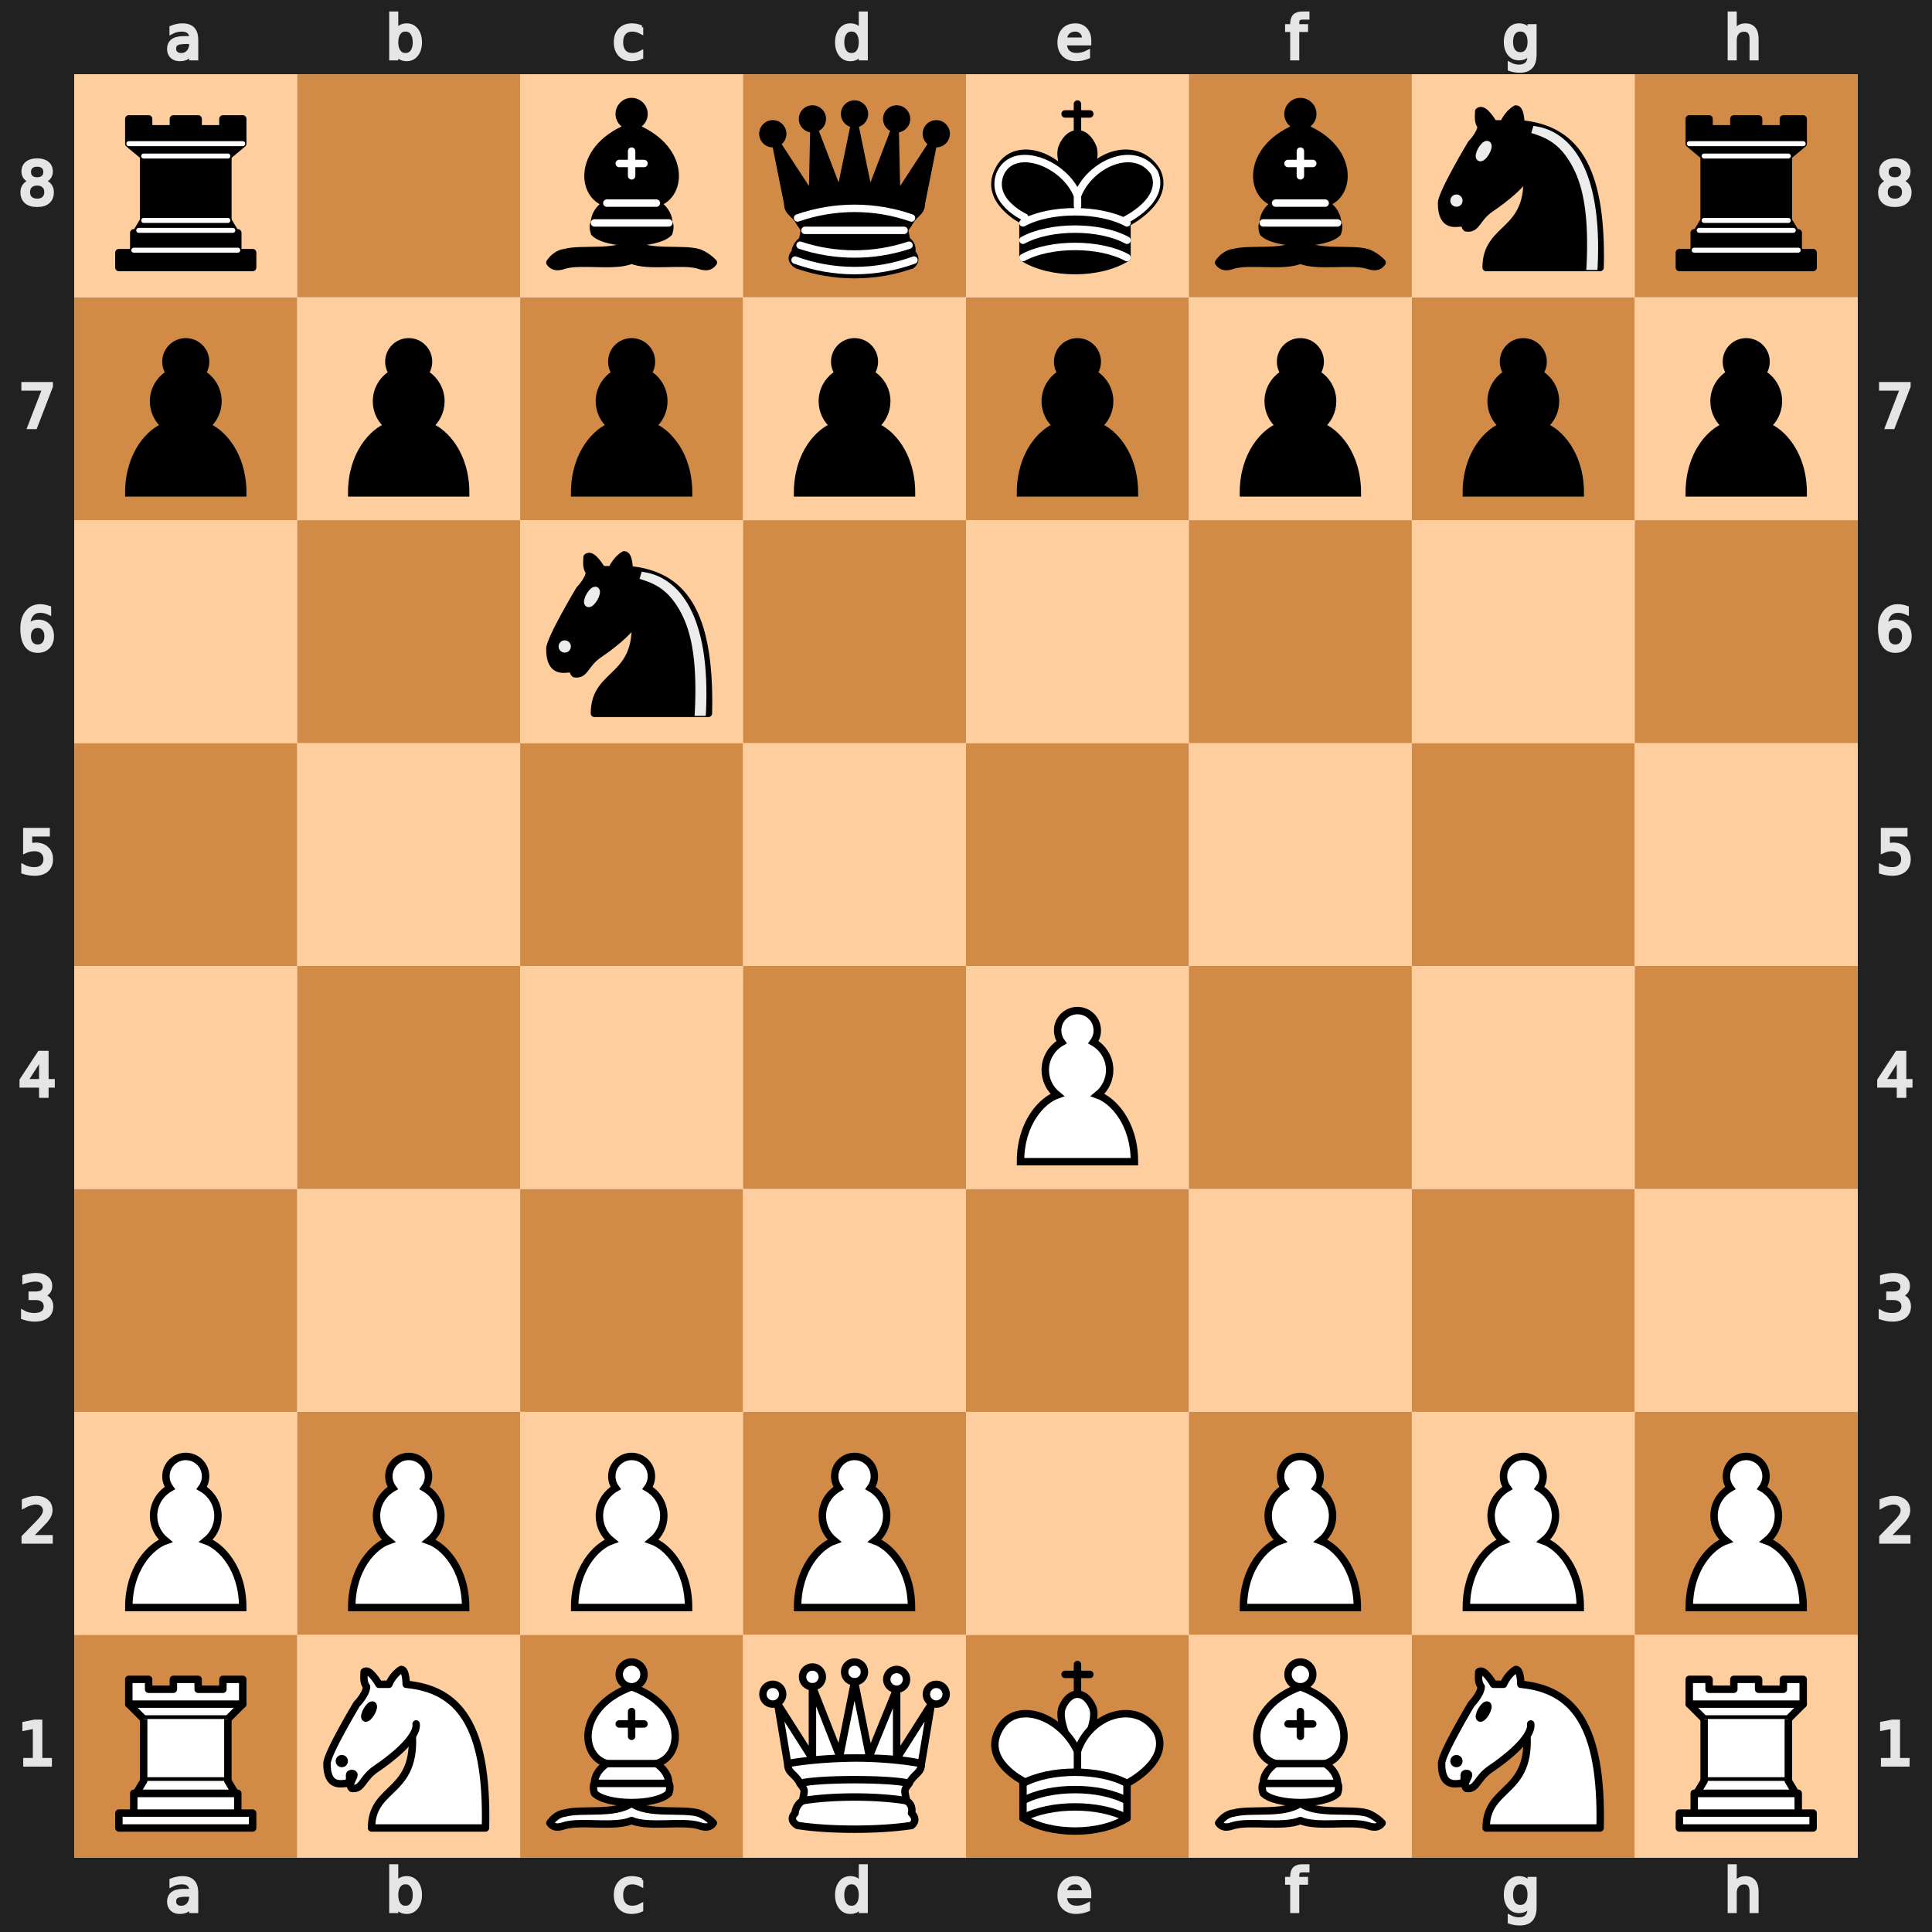
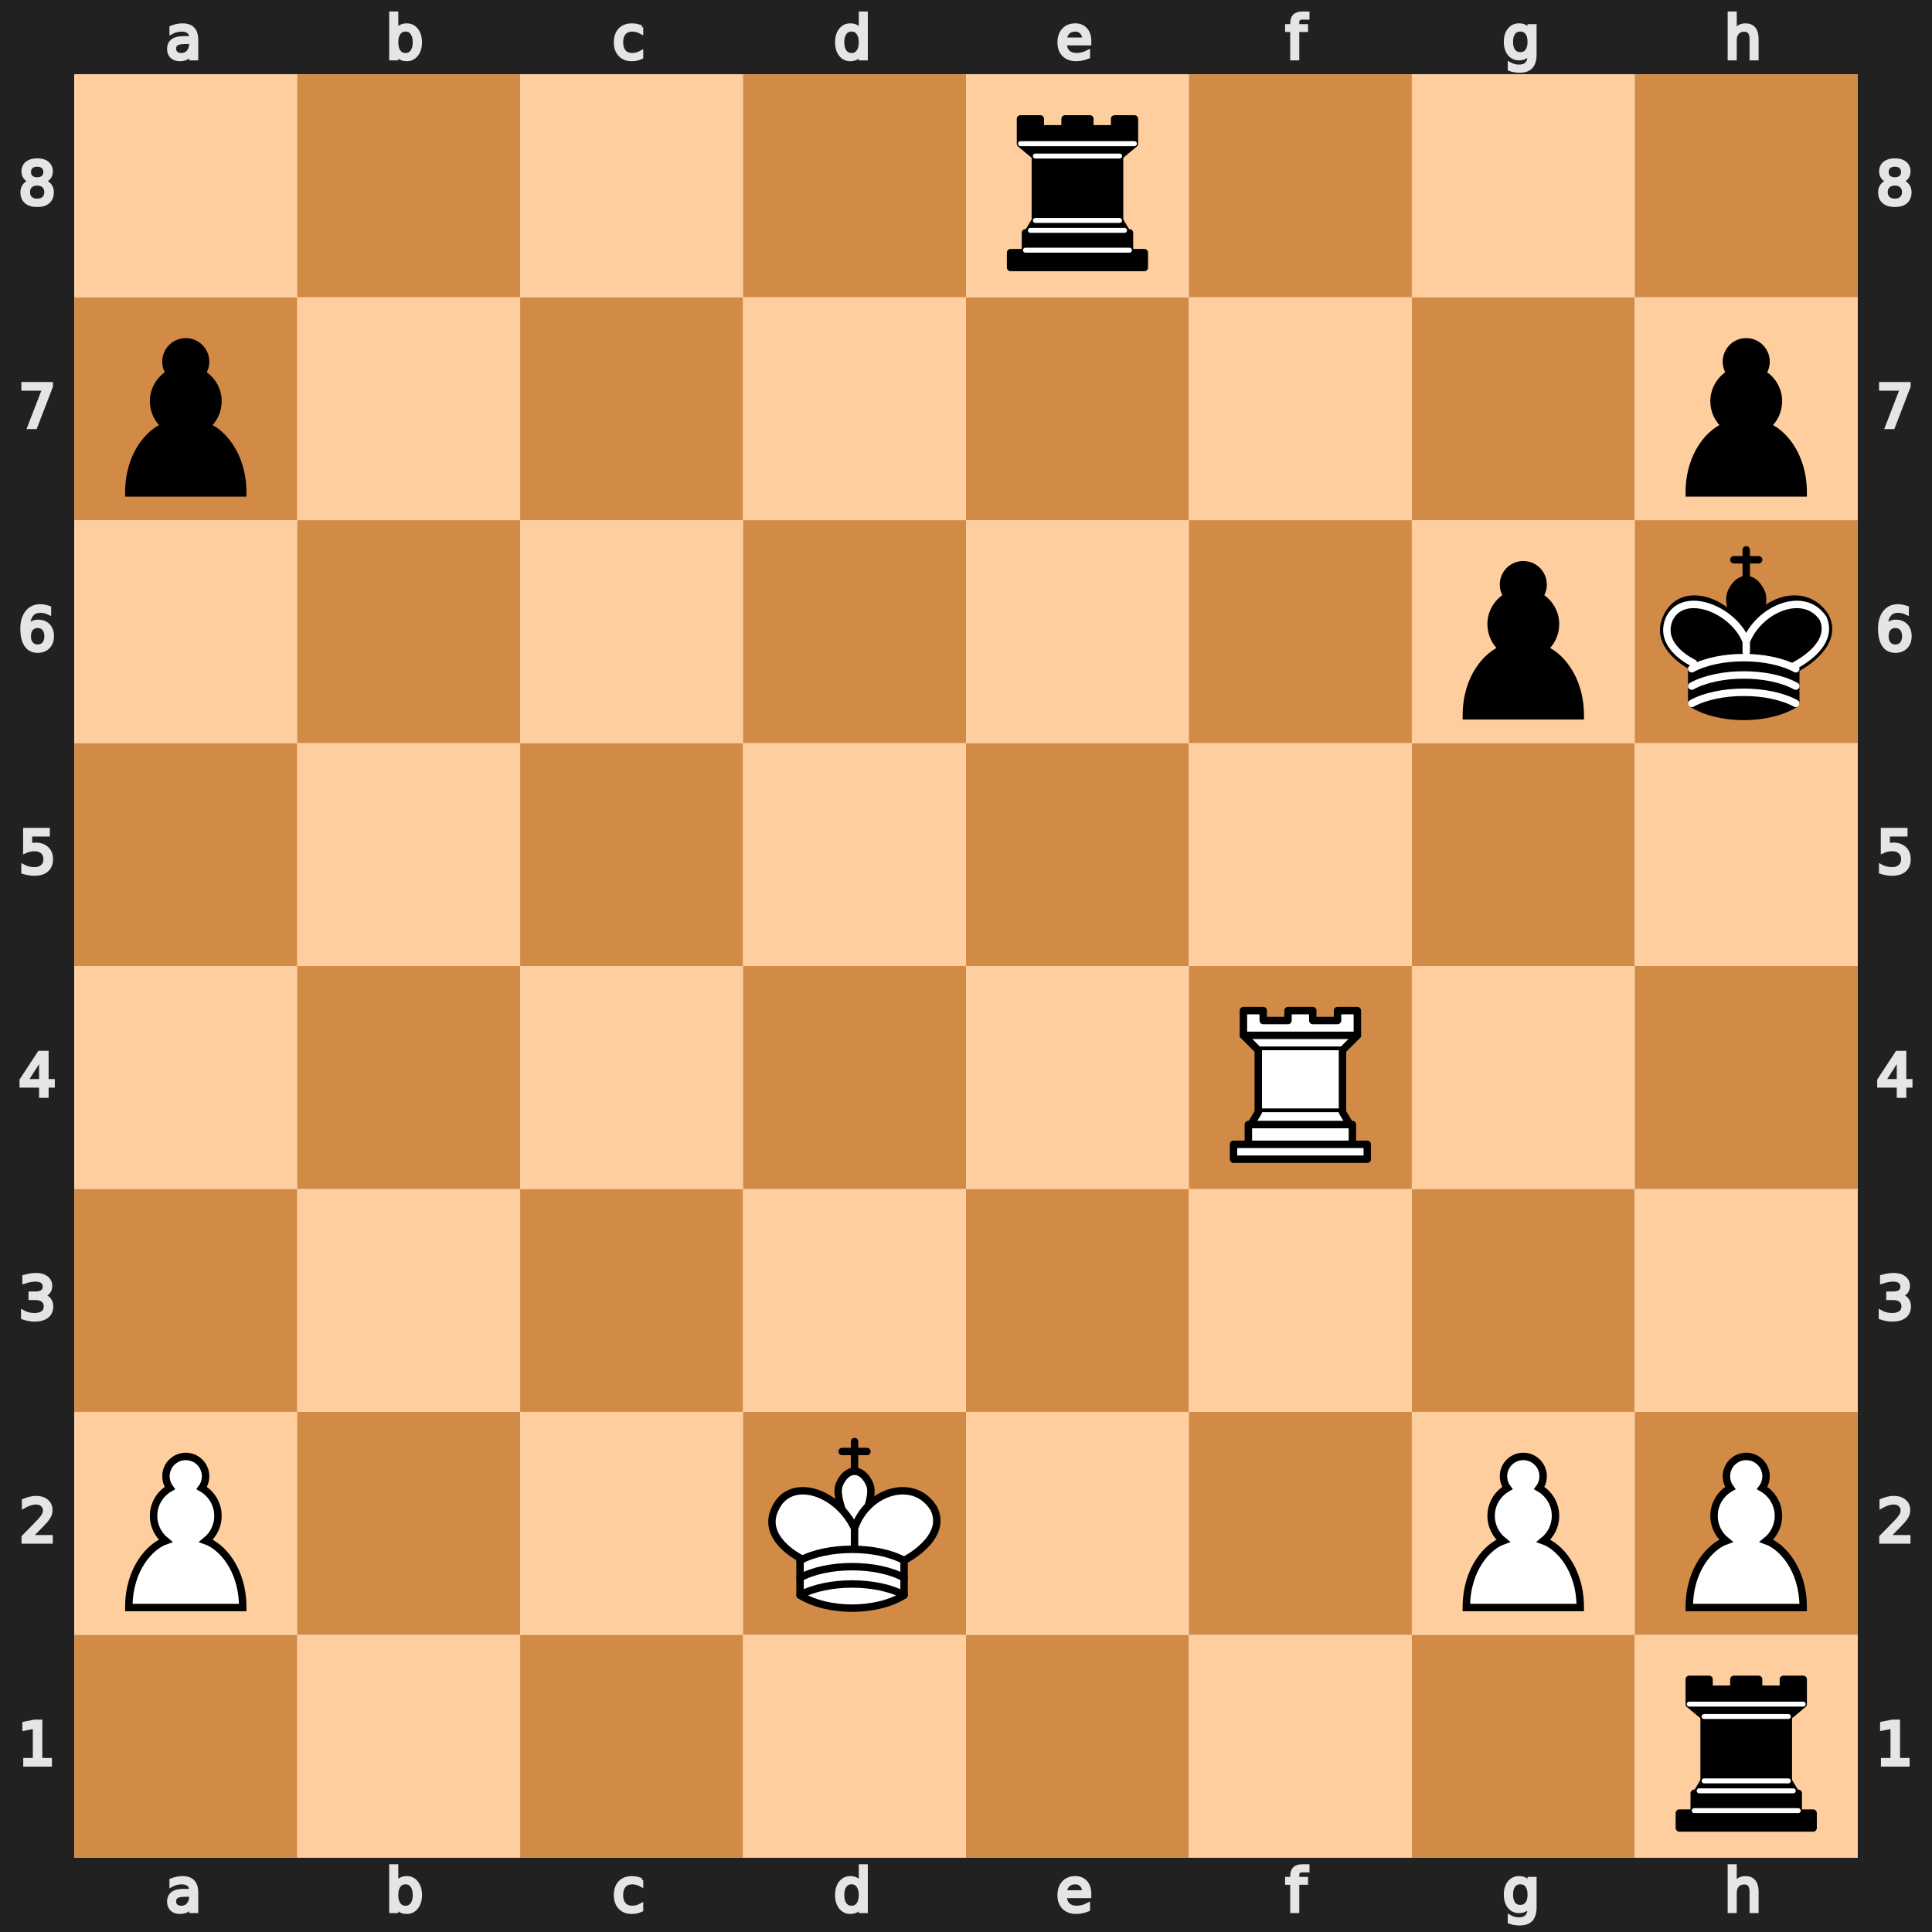
<svg xmlns="http://www.w3.org/2000/svg" xmlns:xlink="http://www.w3.org/1999/xlink" viewBox="0 0 390 390">
  <defs>
    <g id="white-pawn" class="white pawn">
      <path d="M22.5 9c-2.21 0-4 1.79-4 4 0 .89.29 1.71.78 2.38C17.33 16.5 16 18.59 16 21c0 2.03.94 3.84 2.41 5.03-3 1.06-7.41 5.55-7.41 13.47h23c0-7.92-4.41-12.41-7.41-13.47 1.47-1.19 2.41-3 2.41-5.03 0-2.41-1.33-4.5-3.28-5.62.49-.67.78-1.49.78-2.38 0-2.21-1.79-4-4-4z" fill="#fff" stroke="#000" stroke-width="1.5" stroke-linecap="round" />
-     </g>
-     <g id="white-knight" class="white knight" fill="none" fill-rule="evenodd" stroke="#000" stroke-width="1.5" stroke-linecap="round" stroke-linejoin="round">
-       <path d="M 22,10 C 32.5,11 38.5,18 38,39 L 15,39 C 15,30 25,32.5 23,18" style="fill:#ffffff; stroke:#000000;" />
-       <path d="M 24,18 C 24.38,20.91 18.45,25.37 16,27 C 13,29 13.18,31.34 11,31 C 9.958,30.06 12.41,27.96 11,28 C 10,28 11.19,29.23 10,30 C 9,30 5.997,31 6,26 C 6,24 12,14 12,14 C 12,14 13.89,12.1 14,10.5 C 13.27,9.506 13.5,8.5 13.5,7.5 C 14.5,6.5 16.5,10 16.5,10 L 18.5,10 C 18.5,10 19.28,8.008 21,7 C 22,7 22,10 22,10" style="fill:#ffffff; stroke:#000000;" />
-       <path d="M 9.5 25.5 A 0.5 0.5 0 1 1 8.5,25.5 A 0.5 0.5 0 1 1 9.5 25.5 z" style="fill:#000000; stroke:#000000;" />
-       <path d="M 15 15.5 A 0.5 1.5 0 1 1 14,15.5 A 0.5 1.5 0 1 1 15 15.5 z" transform="matrix(0.866,0.5,-0.5,0.866,9.693,-5.173)" style="fill:#000000; stroke:#000000;" />
-     </g>
-     <g id="white-bishop" class="white bishop" fill="none" fill-rule="evenodd" stroke="#000" stroke-width="1.5" stroke-linecap="round" stroke-linejoin="round">
-       <g fill="#fff" stroke-linecap="butt">
-         <path d="M9 36c3.39-.97 10.11.43 13.5-2 3.39 2.43 10.11 1.03 13.5 2 0 0 1.65.54 3 2-.68.97-1.65.99-3 .5-3.39-.97-10.11.46-13.5-1-3.39 1.46-10.11.03-13.5 1-1.354.49-2.323.47-3-.5 1.354-1.94 3-2 3-2zM15 32c2.5 2.5 12.5 2.5 15 0 .5-1.5 0-2 0-2 0-2.5-2.5-4-2.5-4 5.5-1.5 6-11.5-5-15.5-11 4-10.5 14-5 15.5 0 0-2.5 1.5-2.5 4 0 0-.5.5 0 2zM25 8a2.5 2.5 0 1 1-5 0 2.5 2.5 0 1 1 5 0z" />
-       </g>
-       <path d="M17.5 26h10M15 30h15m-7.5-14.5v5M20 18h5" stroke-linejoin="miter" />
    </g>
    <g id="white-rook" class="white rook" fill="#fff" fill-rule="evenodd" stroke="#000" stroke-width="1.5" stroke-linecap="round" stroke-linejoin="round">
      <path d="M9 39h27v-3H9v3zM12 36v-4h21v4H12zM11 14V9h4v2h5V9h5v2h5V9h4v5" stroke-linecap="butt" />
      <path d="M34 14l-3 3H14l-3-3" />
      <path d="M31 17v12.5H14V17" stroke-linecap="butt" stroke-linejoin="miter" />
      <path d="M31 29.5l1.5 2.5h-20l1.5-2.5" />
      <path d="M11 14h23" fill="none" stroke-linejoin="miter" />
    </g>
-     <g id="white-queen" class="white queen" fill="#fff" fill-rule="evenodd" stroke="#000" stroke-width="1.5" stroke-linecap="round" stroke-linejoin="round">
-       <path d="M8 12a2 2 0 1 1-4 0 2 2 0 1 1 4 0zM24.5 7.5a2 2 0 1 1-4 0 2 2 0 1 1 4 0zM41 12a2 2 0 1 1-4 0 2 2 0 1 1 4 0zM16 8.5a2 2 0 1 1-4 0 2 2 0 1 1 4 0zM33 9a2 2 0 1 1-4 0 2 2 0 1 1 4 0z" />
-       <path d="M9 26c8.5-1.5 21-1.5 27 0l2-12-7 11V11l-5.5 13.5-3-15-3 15-5.5-14V25L7 14l2 12zM9 26c0 2 1.5 2 2.5 4 1 1.5 1 1 .5 3.5-1.5 1-1.5 2.5-1.5 2.5-1.5 1.5.5 2.5.5 2.5 6.5 1 16.5 1 23 0 0 0 1.5-1 0-2.5 0 0 .5-1.5-1-2.5-.5-2.5-.5-2 .5-3.5 1-2 2.5-2 2.5-4-8.5-1.5-18.5-1.5-27 0z" stroke-linecap="butt" />
-       <path d="M11.5 30c3.5-1 18.5-1 22 0M12 33.5c6-1 15-1 21 0" fill="none" />
-     </g>
    <g id="white-king" class="white king" fill="none" fill-rule="evenodd" stroke="#000" stroke-width="1.5" stroke-linecap="round" stroke-linejoin="round">
      <path d="M22.5 11.63V6M20 8h5" stroke-linejoin="miter" />
      <path d="M22.5 25s4.5-7.5 3-10.5c0 0-1-2.5-3-2.5s-3 2.5-3 2.5c-1.5 3 3 10.5 3 10.5" fill="#fff" stroke-linecap="butt" stroke-linejoin="miter" />
      <path d="M11.5 37c5.5 3.5 15.5 3.5 21 0v-7s9-4.5 6-10.5c-4-6.5-13.5-3.5-16 4V27v-3.5c-3.5-7.5-13-10.5-16-4-3 6 5 10 5 10V37z" fill="#fff" />
      <path d="M11.5 30c5.5-3 15.5-3 21 0m-21 3.5c5.5-3 15.5-3 21 0m-21 3.5c5.5-3 15.5-3 21 0" />
    </g>
    <g id="black-pawn" class="black pawn">
      <path d="M22.5 9c-2.21 0-4 1.79-4 4 0 .89.29 1.71.78 2.38C17.33 16.5 16 18.59 16 21c0 2.03.94 3.84 2.41 5.03-3 1.06-7.41 5.55-7.41 13.47h23c0-7.92-4.41-12.41-7.41-13.47 1.47-1.19 2.41-3 2.41-5.03 0-2.41-1.33-4.5-3.28-5.62.49-.67.78-1.49.78-2.38 0-2.21-1.79-4-4-4z" fill="#000" stroke="#000" stroke-width="1.5" stroke-linecap="round" />
    </g>
-     <g id="black-knight" class="black knight" fill="none" fill-rule="evenodd" stroke="#000" stroke-width="1.5" stroke-linecap="round" stroke-linejoin="round">
-       <path d="M 22,10 C 32.5,11 38.5,18 38,39 L 15,39 C 15,30 25,32.5 23,18" style="fill:#000000; stroke:#000000;" />
-       <path d="M 24,18 C 24.38,20.91 18.45,25.37 16,27 C 13,29 13.18,31.34 11,31 C 9.958,30.06 12.41,27.96 11,28 C 10,28 11.19,29.23 10,30 C 9,30 5.997,31 6,26 C 6,24 12,14 12,14 C 12,14 13.89,12.1 14,10.5 C 13.27,9.506 13.5,8.5 13.5,7.5 C 14.5,6.5 16.5,10 16.5,10 L 18.5,10 C 18.5,10 19.28,8.008 21,7 C 22,7 22,10 22,10" style="fill:#000000; stroke:#000000;" />
-       <path d="M 9.5 25.5 A 0.5 0.5 0 1 1 8.5,25.5 A 0.5 0.5 0 1 1 9.5 25.5 z" style="fill:#ececec; stroke:#ececec;" />
-       <path d="M 15 15.5 A 0.5 1.5 0 1 1 14,15.5 A 0.5 1.5 0 1 1 15 15.5 z" transform="matrix(0.866,0.5,-0.5,0.866,9.693,-5.173)" style="fill:#ececec; stroke:#ececec;" />
-       <path d="M 24.55,10.4 L 24.1,11.85 L 24.6,12 C 27.75,13 30.25,14.49 32.5,18.75 C 34.75,23.01 35.75,29.06 35.25,39 L 35.2,39.5 L 37.45,39.5 L 37.5,39 C 38,28.94 36.62,22.15 34.25,17.66 C 31.88,13.17 28.46,11.02 25.06,10.5 L 24.55,10.4 z " style="fill:#ececec; stroke:none;" />
-     </g>
-     <g id="black-bishop" class="black bishop" fill="none" fill-rule="evenodd" stroke="#000" stroke-width="1.5" stroke-linecap="round" stroke-linejoin="round">
-       <path d="M9 36c3.39-.97 10.11.43 13.5-2 3.39 2.43 10.11 1.03 13.5 2 0 0 1.65.54 3 2-.68.97-1.65.99-3 .5-3.39-.97-10.11.46-13.5-1-3.39 1.46-10.11.03-13.5 1-1.354.49-2.323.47-3-.5 1.354-1.94 3-2 3-2zm6-4c2.5 2.5 12.5 2.5 15 0 .5-1.5 0-2 0-2 0-2.5-2.5-4-2.5-4 5.5-1.5 6-11.5-5-15.5-11 4-10.5 14-5 15.5 0 0-2.5 1.5-2.5 4 0 0-.5.5 0 2zM25 8a2.5 2.5 0 1 1-5 0 2.5 2.5 0 1 1 5 0z" fill="#000" stroke-linecap="butt" />
-       <path d="M17.5 26h10M15 30h15m-7.5-14.5v5M20 18h5" stroke="#fff" stroke-linejoin="miter" />
-     </g>
    <g id="black-rook" class="black rook" fill="#000" fill-rule="evenodd" stroke="#000" stroke-width="1.5" stroke-linecap="round" stroke-linejoin="round">
      <path d="M9 39h27v-3H9v3zM12.5 32l1.5-2.5h17l1.5 2.5h-20zM12 36v-4h21v4H12z" stroke-linecap="butt" />
      <path d="M14 29.5v-13h17v13H14z" stroke-linecap="butt" stroke-linejoin="miter" />
      <path d="M14 16.5L11 14h23l-3 2.5H14zM11 14V9h4v2h5V9h5v2h5V9h4v5H11z" stroke-linecap="butt" />
      <path d="M12 35.5h21M13 31.5h19M14 29.5h17M14 16.5h17M11 14h23" fill="none" stroke="#fff" stroke-width="1" stroke-linejoin="miter" />
-     </g>
-     <g id="black-queen" class="black queen" fill="#000" fill-rule="evenodd" stroke="#000" stroke-width="1.5" stroke-linecap="round" stroke-linejoin="round">
-       <g fill="#000" stroke="none">
-         <circle cx="6" cy="12" r="2.75" />
-         <circle cx="14" cy="9" r="2.75" />
-         <circle cx="22.5" cy="8" r="2.75" />
-         <circle cx="31" cy="9" r="2.75" />
-         <circle cx="39" cy="12" r="2.75" />
-       </g>
-       <path d="M9 26c8.5-1.5 21-1.5 27 0l2.5-12.5L31 25l-.3-14.1-5.2 13.6-3-14.5-3 14.5-5.2-13.6L14 25 6.5 13.5 9 26zM9 26c0 2 1.5 2 2.5 4 1 1.5 1 1 .5 3.5-1.5 1-1.5 2.5-1.5 2.5-1.5 1.5.5 2.5.5 2.5 6.5 1 16.5 1 23 0 0 0 1.5-1 0-2.5 0 0 .5-1.5-1-2.5-.5-2.5-.5-2 .5-3.5 1-2 2.5-2 2.5-4-8.5-1.5-18.5-1.5-27 0z" stroke-linecap="butt" />
-       <path d="M11 38.5a35 35 1 0 0 23 0" fill="none" stroke-linecap="butt" />
-       <path d="M11 29a35 35 1 0 1 23 0M12.5 31.5h20M11.5 34.5a35 35 1 0 0 22 0M10.5 37.5a35 35 1 0 0 24 0" fill="none" stroke="#fff" />
    </g>
    <g id="black-king" class="black king" fill="none" fill-rule="evenodd" stroke="#000" stroke-width="1.5" stroke-linecap="round" stroke-linejoin="round">
      <path d="M22.5 11.63V6" stroke-linejoin="miter" />
      <path d="M22.5 25s4.5-7.5 3-10.5c0 0-1-2.5-3-2.5s-3 2.5-3 2.5c-1.5 3 3 10.5 3 10.5" fill="#000" stroke-linecap="butt" stroke-linejoin="miter" />
      <path d="M11.5 37c5.5 3.5 15.5 3.5 21 0v-7s9-4.5 6-10.5c-4-6.5-13.5-3.5-16 4V27v-3.5c-3.5-7.5-13-10.5-16-4-3 6 5 10 5 10V37z" fill="#000" />
      <path d="M20 8h5" stroke-linejoin="miter" />
      <path d="M32 29.5s8.5-4 6.03-9.65C34.15 14 25 18 22.5 24.5l.01 2.1-.01-2.1C20 18 9.906 14 6.997 19.85c-2.497 5.65 4.853 9 4.853 9M11.5 30c5.5-3 15.5-3 21 0m-21 3.5c5.5-3 15.5-3 21 0m-21 3.5c5.5-3 15.5-3 21 0" stroke="#fff" />
    </g>
  </defs>
  <rect x="7.5" y="7.5" width="375" height="375" fill="none" stroke="#212121" stroke-width="15" />
  <g transform="translate(20, 1) scale(0.75, 0.75)" fill="#e5e5e5" stroke="#e5e5e5">
    <path d="M23.328 10.016q-1.742 0-2.414.398-.672.398-.672 1.36 0 .765.5 1.218.508.445 1.375.445 1.196 0 1.914-.843.727-.852.727-2.258v-.32zm2.867-.594v4.992h-1.437v-1.328q-.492.797-1.227 1.18-.734.375-1.797.375-1.343 0-2.14-.75-.79-.758-.79-2.024 0-1.476.985-2.226.992-.75 2.953-.75h2.016V8.75q0-.992-.656-1.531-.649-.547-1.829-.547-.75 0-1.46.18-.711.18-1.368.539V6.062q.79-.304 1.532-.453.742-.156 1.445-.156 1.898 0 2.836.984.937.985.937 2.985z" />
  </g>
  <g transform="translate(20, 375) scale(0.75, 0.75)" fill="#e5e5e5" stroke="#e5e5e5">
    <path d="M23.328 10.016q-1.742 0-2.414.398-.672.398-.672 1.36 0 .765.5 1.218.508.445 1.375.445 1.196 0 1.914-.843.727-.852.727-2.258v-.32zm2.867-.594v4.992h-1.437v-1.328q-.492.797-1.227 1.18-.734.375-1.797.375-1.343 0-2.14-.75-.79-.758-.79-2.024 0-1.476.985-2.226.992-.75 2.953-.75h2.016V8.75q0-.992-.656-1.531-.649-.547-1.829-.547-.75 0-1.46.18-.711.18-1.368.539V6.062q.79-.304 1.532-.453.742-.156 1.445-.156 1.898 0 2.836.984.937.985.937 2.985z" />
  </g>
  <g transform="translate(65, 1) scale(0.75, 0.75)" fill="#e5e5e5" stroke="#e5e5e5">
    <path d="M24.922 10.047q0-1.586-.656-2.485-.649-.906-1.79-.906-1.14 0-1.796.906-.649.899-.649 2.485 0 1.586.649 2.492.656.898 1.797.898 1.14 0 1.789-.898.656-.906.656-2.492zm-4.89-3.055q.452-.781 1.14-1.156.695-.383 1.656-.383 1.594 0 2.586 1.266 1 1.265 1 3.328 0 2.062-1 3.328-.992 1.266-2.586 1.266-.96 0-1.656-.375-.688-.383-1.14-1.164v1.312h-1.446V2.258h1.445z" />
  </g>
  <g transform="translate(65, 375) scale(0.75, 0.75)" fill="#e5e5e5" stroke="#e5e5e5">
    <path d="M24.922 10.047q0-1.586-.656-2.485-.649-.906-1.79-.906-1.14 0-1.796.906-.649.899-.649 2.485 0 1.586.649 2.492.656.898 1.797.898 1.14 0 1.789-.898.656-.906.656-2.492zm-4.89-3.055q.452-.781 1.14-1.156.695-.383 1.656-.383 1.594 0 2.586 1.266 1 1.265 1 3.328 0 2.062-1 3.328-.992 1.266-2.586 1.266-.96 0-1.656-.375-.688-.383-1.14-1.164v1.312h-1.446V2.258h1.445z" />
  </g>
  <g transform="translate(110, 1) scale(0.75, 0.75)" fill="#e5e5e5" stroke="#e5e5e5">
    <path d="M25.96 6v1.344q-.608-.336-1.226-.5-.609-.172-1.234-.172-1.398 0-2.172.89-.773.883-.773 2.485 0 1.601.773 2.492.774.883 2.172.883.625 0 1.234-.164.618-.172 1.227-.508v1.328q-.602.281-1.25.422-.64.14-1.367.14-1.977 0-3.14-1.242-1.165-1.242-1.165-3.351 0-2.14 1.172-3.367 1.18-1.227 3.227-1.227.664 0 1.296.14.633.134 1.227.407z" />
  </g>
  <g transform="translate(110, 375) scale(0.75, 0.75)" fill="#e5e5e5" stroke="#e5e5e5">
    <path d="M25.96 6v1.344q-.608-.336-1.226-.5-.609-.172-1.234-.172-1.398 0-2.172.89-.773.883-.773 2.485 0 1.601.773 2.492.774.883 2.172.883.625 0 1.234-.164.618-.172 1.227-.508v1.328q-.602.281-1.25.422-.64.14-1.367.14-1.977 0-3.14-1.242-1.165-1.242-1.165-3.351 0-2.14 1.172-3.367 1.18-1.227 3.227-1.227.664 0 1.296.14.633.134 1.227.407z" />
  </g>
  <g transform="translate(155, 1) scale(0.75, 0.75)" fill="#e5e5e5" stroke="#e5e5e5">
    <path d="M24.973 6.992V2.258h1.437v12.156h-1.437v-1.312q-.453.78-1.149 1.164-.687.375-1.656.375-1.586 0-2.586-1.266-.992-1.266-.992-3.328 0-2.063.992-3.328 1-1.266 2.586-1.266.969 0 1.656.383.696.375 1.149 1.156zm-4.899 3.055q0 1.586.649 2.492.656.898 1.797.898 1.14 0 1.796-.898.657-.906.657-2.492 0-1.586-.657-2.485-.656-.906-1.796-.906-1.141 0-1.797.906-.649.899-.649 2.485z" />
  </g>
  <g transform="translate(155, 375) scale(0.75, 0.75)" fill="#e5e5e5" stroke="#e5e5e5">
    <path d="M24.973 6.992V2.258h1.437v12.156h-1.437v-1.312q-.453.78-1.149 1.164-.687.375-1.656.375-1.586 0-2.586-1.266-.992-1.266-.992-3.328 0-2.063.992-3.328 1-1.266 2.586-1.266.969 0 1.656.383.696.375 1.149 1.156zm-4.899 3.055q0 1.586.649 2.492.656.898 1.797.898 1.14 0 1.796-.898.657-.906.657-2.492 0-1.586-.657-2.485-.656-.906-1.796-.906-1.141 0-1.797.906-.649.899-.649 2.485z" />
  </g>
  <g transform="translate(200, 1) scale(0.75, 0.75)" fill="#e5e5e5" stroke="#e5e5e5">
    <path d="M26.555 9.68v.703h-6.61q.094 1.484.89 2.265.806.774 2.235.774.828 0 1.602-.203.781-.203 1.547-.61v1.36q-.774.328-1.586.5-.813.172-1.649.172-2.093 0-3.32-1.22-1.219-1.218-1.219-3.296 0-2.148 1.157-3.406 1.164-1.266 3.132-1.266 1.766 0 2.79 1.14 1.03 1.134 1.03 3.087zm-1.438-.422q-.015-1.18-.664-1.883-.64-.703-1.703-.703-1.203 0-1.93.68-.718.68-.828 1.914z" />
  </g>
  <g transform="translate(200, 375) scale(0.75, 0.75)" fill="#e5e5e5" stroke="#e5e5e5">
    <path d="M26.555 9.68v.703h-6.61q.094 1.484.89 2.265.806.774 2.235.774.828 0 1.602-.203.781-.203 1.547-.61v1.36q-.774.328-1.586.5-.813.172-1.649.172-2.093 0-3.32-1.22-1.219-1.218-1.219-3.296 0-2.148 1.157-3.406 1.164-1.266 3.132-1.266 1.766 0 2.79 1.14 1.03 1.134 1.03 3.087zm-1.438-.422q-.015-1.18-.664-1.883-.64-.703-1.703-.703-1.203 0-1.93.68-.718.68-.828 1.914z" />
  </g>
  <g transform="translate(245, 1) scale(0.75, 0.75)" fill="#e5e5e5" stroke="#e5e5e5">
    <path d="M25.285 2.258v1.195H23.91q-.773 0-1.078.313-.297.312-.297 1.125v.773h2.367v1.117h-2.367v7.633H21.09V6.781h-1.375V5.664h1.375v-.61q0-1.46.68-2.124.68-.672 2.156-.672z" />
  </g>
  <g transform="translate(245, 375) scale(0.75, 0.75)" fill="#e5e5e5" stroke="#e5e5e5">
    <path d="M25.285 2.258v1.195H23.91q-.773 0-1.078.313-.297.312-.297 1.125v.773h2.367v1.117h-2.367v7.633H21.09V6.781h-1.375V5.664h1.375v-.61q0-1.46.68-2.124.68-.672 2.156-.672z" />
  </g>
  <g transform="translate(290, 1) scale(0.75, 0.75)" fill="#e5e5e5" stroke="#e5e5e5">
    <path d="M24.973 9.937q0-1.562-.649-2.421-.64-.86-1.804-.86-1.157 0-1.805.86-.64.859-.64 2.421 0 1.555.64 2.415.648.859 1.805.859 1.164 0 1.804-.86.649-.859.649-2.414zm1.437 3.391q0 2.234-.992 3.32-.992 1.094-3.04 1.094-.757 0-1.429-.117-.672-.11-1.304-.344v-1.398q.632.344 1.25.508.617.164 1.257.164 1.414 0 2.118-.743.703-.734.703-2.226v-.711q-.446.773-1.141 1.156-.695.383-1.664.383-1.61 0-2.594-1.227-.984-1.226-.984-3.25 0-2.03.984-3.257.985-1.227 2.594-1.227.969 0 1.664.383t1.14 1.156V5.664h1.438z" />
  </g>
  <g transform="translate(290, 375) scale(0.75, 0.75)" fill="#e5e5e5" stroke="#e5e5e5">
    <path d="M24.973 9.937q0-1.562-.649-2.421-.64-.86-1.804-.86-1.157 0-1.805.86-.64.859-.64 2.421 0 1.555.64 2.415.648.859 1.805.859 1.164 0 1.804-.86.649-.859.649-2.414zm1.437 3.391q0 2.234-.992 3.32-.992 1.094-3.04 1.094-.757 0-1.429-.117-.672-.11-1.304-.344v-1.398q.632.344 1.25.508.617.164 1.257.164 1.414 0 2.118-.743.703-.734.703-2.226v-.711q-.446.773-1.141 1.156-.695.383-1.664.383-1.61 0-2.594-1.227-.984-1.226-.984-3.25 0-2.03.984-3.257.985-1.227 2.594-1.227.969 0 1.664.383t1.14 1.156V5.664h1.438z" />
  </g>
  <g transform="translate(335, 1) scale(0.75, 0.75)" fill="#e5e5e5" stroke="#e5e5e5">
    <path d="M26.164 9.133v5.281h-1.437V9.18q0-1.243-.485-1.86-.484-.617-1.453-.617-1.164 0-1.836.742-.672.742-.672 2.024v4.945h-1.445V2.258h1.445v4.765q.516-.789 1.211-1.18.703-.39 1.617-.39 1.508 0 2.282.938.773.93.773 2.742z" />
  </g>
  <g transform="translate(335, 375) scale(0.75, 0.75)" fill="#e5e5e5" stroke="#e5e5e5">
    <path d="M26.164 9.133v5.281h-1.437V9.18q0-1.243-.485-1.86-.484-.617-1.453-.617-1.164 0-1.836.742-.672.742-.672 2.024v4.945h-1.445V2.258h1.445v4.765q.516-.789 1.211-1.18.703-.39 1.617-.39 1.508 0 2.282.938.773.93.773 2.742z" />
  </g>
  <g transform="translate(0, 335) scale(0.75, 0.75)" fill="#e5e5e5" stroke="#e5e5e5">
    <path d="M6.754 26.996h2.578v-8.898l-2.805.562v-1.437l2.79-.563h1.578v10.336h2.578v1.328h-6.72z" />
  </g>
  <g transform="translate(375, 335) scale(0.75, 0.75)" fill="#e5e5e5" stroke="#e5e5e5">
    <path d="M6.754 26.996h2.578v-8.898l-2.805.562v-1.437l2.79-.563h1.578v10.336h2.578v1.328h-6.72z" />
  </g>
  <g transform="translate(0, 290) scale(0.75, 0.75)" fill="#e5e5e5" stroke="#e5e5e5">
    <path d="M8.195 26.996h5.508v1.328H6.297v-1.328q.898-.93 2.445-2.492 1.555-1.57 1.953-2.024.758-.851 1.055-1.437.305-.594.305-1.164 0-.93-.657-1.516-.648-.586-1.695-.586-.742 0-1.57.258-.82.258-1.758.781v-1.593q.953-.383 1.781-.578.828-.196 1.516-.196 1.812 0 2.89.906 1.079.907 1.079 2.422 0 .72-.274 1.368-.265.64-.976 1.515-.196.227-1.243 1.313-1.046 1.078-2.953 3.023z" />
  </g>
  <g transform="translate(375, 290) scale(0.75, 0.75)" fill="#e5e5e5" stroke="#e5e5e5">
    <path d="M8.195 26.996h5.508v1.328H6.297v-1.328q.898-.93 2.445-2.492 1.555-1.57 1.953-2.024.758-.851 1.055-1.437.305-.594.305-1.164 0-.93-.657-1.516-.648-.586-1.695-.586-.742 0-1.57.258-.82.258-1.758.781v-1.593q.953-.383 1.781-.578.828-.196 1.516-.196 1.812 0 2.89.906 1.079.907 1.079 2.422 0 .72-.274 1.368-.265.64-.976 1.515-.196.227-1.243 1.313-1.046 1.078-2.953 3.023z" />
  </g>
  <g transform="translate(0, 245) scale(0.75, 0.75)" fill="#e5e5e5" stroke="#e5e5e5">
    <path d="M11.434 22.035q1.132.242 1.765 1.008.64.766.64 1.89 0 1.727-1.187 2.672-1.187.946-3.375.946-.734 0-1.515-.149-.774-.14-1.602-.43V26.45q.656.383 1.438.578.78.196 1.632.196 1.485 0 2.258-.586.782-.586.782-1.703 0-1.032-.727-1.61-.719-.586-2.008-.586h-1.36v-1.297h1.423q1.164 0 1.78-.46.618-.47.618-1.344 0-.899-.64-1.375-.633-.485-1.82-.485-.65 0-1.391.141-.743.14-1.633.437V16.95q.898-.25 1.68-.375.788-.125 1.484-.125 1.797 0 2.844.82 1.046.813 1.046 2.204 0 .968-.554 1.64-.555.664-1.578.922z" />
  </g>
  <g transform="translate(375, 245) scale(0.75, 0.75)" fill="#e5e5e5" stroke="#e5e5e5">
    <path d="M11.434 22.035q1.132.242 1.765 1.008.64.766.64 1.89 0 1.727-1.187 2.672-1.187.946-3.375.946-.734 0-1.515-.149-.774-.14-1.602-.43V26.45q.656.383 1.438.578.78.196 1.632.196 1.485 0 2.258-.586.782-.586.782-1.703 0-1.032-.727-1.61-.719-.586-2.008-.586h-1.36v-1.297h1.423q1.164 0 1.78-.46.618-.47.618-1.344 0-.899-.64-1.375-.633-.485-1.82-.485-.65 0-1.391.141-.743.14-1.633.437V16.95q.898-.25 1.68-.375.788-.125 1.484-.125 1.797 0 2.844.82 1.046.813 1.046 2.204 0 .968-.554 1.64-.555.664-1.578.922z" />
  </g>
  <g transform="translate(0, 200) scale(0.75, 0.75)" fill="#e5e5e5" stroke="#e5e5e5">
    <path d="M11.016 18.035L7.03 24.262h3.985zm-.414-1.375h1.984v7.602h1.664v1.312h-1.664v2.75h-1.57v-2.75H5.75v-1.523z" />
  </g>
  <g transform="translate(375, 200) scale(0.75, 0.75)" fill="#e5e5e5" stroke="#e5e5e5">
    <path d="M11.016 18.035L7.03 24.262h3.985zm-.414-1.375h1.984v7.602h1.664v1.312h-1.664v2.75h-1.57v-2.75H5.75v-1.523z" />
  </g>
  <g transform="translate(0, 155) scale(0.75, 0.75)" fill="#e5e5e5" stroke="#e5e5e5">
    <path d="M6.719 16.66h6.195v1.328h-4.75v2.86q.344-.118.688-.172.343-.063.687-.063 1.953 0 3.094 1.07 1.14 1.07 1.14 2.899 0 1.883-1.171 2.93-1.172 1.039-3.305 1.039-.735 0-1.5-.125-.758-.125-1.57-.375v-1.586q.703.383 1.453.57.75.188 1.586.188 1.351 0 2.14-.711.79-.711.79-1.93 0-1.219-.79-1.93-.789-.71-2.14-.71-.633 0-1.266.14-.625.14-1.281.438z" />
  </g>
  <g transform="translate(375, 155) scale(0.75, 0.75)" fill="#e5e5e5" stroke="#e5e5e5">
    <path d="M6.719 16.66h6.195v1.328h-4.75v2.86q.344-.118.688-.172.343-.063.687-.063 1.953 0 3.094 1.07 1.14 1.07 1.14 2.899 0 1.883-1.171 2.93-1.172 1.039-3.305 1.039-.735 0-1.5-.125-.758-.125-1.57-.375v-1.586q.703.383 1.453.57.75.188 1.586.188 1.351 0 2.14-.711.79-.711.79-1.93 0-1.219-.79-1.93-.789-.71-2.14-.71-.633 0-1.266.14-.625.14-1.281.438z" />
  </g>
  <g transform="translate(0, 110) scale(0.75, 0.75)" fill="#e5e5e5" stroke="#e5e5e5">
    <path d="M10.137 21.863q-1.063 0-1.688.727-.617.726-.617 1.992 0 1.258.617 1.992.625.727 1.688.727 1.062 0 1.68-.727.624-.734.624-1.992 0-1.266-.625-1.992-.617-.727-1.68-.727zm3.133-4.945v1.437q-.594-.28-1.204-.43-.601-.148-1.195-.148-1.562 0-2.39 1.055-.82 1.055-.938 3.188.46-.68 1.156-1.04.696-.367 1.531-.367 1.758 0 2.774 1.07 1.023 1.063 1.023 2.899 0 1.797-1.062 2.883-1.063 1.086-2.828 1.086-2.024 0-3.094-1.547-1.07-1.555-1.07-4.5 0-2.766 1.312-4.406 1.313-1.649 3.524-1.649.593 0 1.195.117.61.118 1.266.352z" />
  </g>
  <g transform="translate(375, 110) scale(0.75, 0.75)" fill="#e5e5e5" stroke="#e5e5e5">
    <path d="M10.137 21.863q-1.063 0-1.688.727-.617.726-.617 1.992 0 1.258.617 1.992.625.727 1.688.727 1.062 0 1.68-.727.624-.734.624-1.992 0-1.266-.625-1.992-.617-.727-1.68-.727zm3.133-4.945v1.437q-.594-.28-1.204-.43-.601-.148-1.195-.148-1.562 0-2.39 1.055-.82 1.055-.938 3.188.46-.68 1.156-1.04.696-.367 1.531-.367 1.758 0 2.774 1.07 1.023 1.063 1.023 2.899 0 1.797-1.062 2.883-1.063 1.086-2.828 1.086-2.024 0-3.094-1.547-1.07-1.555-1.07-4.5 0-2.766 1.312-4.406 1.313-1.649 3.524-1.649.593 0 1.195.117.61.118 1.266.352z" />
  </g>
  <g transform="translate(0, 65) scale(0.75, 0.75)" fill="#e5e5e5" stroke="#e5e5e5">
    <path d="M6.25 16.66h7.5v.672L9.516 28.324H7.867l3.985-10.336H6.25z" />
  </g>
  <g transform="translate(375, 65) scale(0.75, 0.75)" fill="#e5e5e5" stroke="#e5e5e5">
    <path d="M6.25 16.66h7.5v.672L9.516 28.324H7.867l3.985-10.336H6.25z" />
  </g>
  <g transform="translate(0, 20) scale(0.75, 0.75)" fill="#e5e5e5" stroke="#e5e5e5">
    <path d="M10 22.785q-1.125 0-1.773.602-.641.601-.641 1.656t.64 1.656q.649.602 1.774.602t1.773-.602q.649-.61.649-1.656 0-1.055-.649-1.656-.64-.602-1.773-.602zm-1.578-.672q-1.016-.25-1.586-.945-.563-.695-.563-1.695 0-1.399.993-2.211 1-.813 2.734-.813 1.742 0 2.734.813.993.812.993 2.21 0 1-.57 1.696-.563.695-1.571.945 1.14.266 1.773 1.04.641.773.641 1.89 0 1.695-1.04 2.602-1.03.906-2.96.906t-2.969-.906Q6 26.738 6 25.043q0-1.117.64-1.89.641-.774 1.782-1.04zm-.578-2.492q0 .906.562 1.414.57.508 1.594.508 1.016 0 1.586-.508.578-.508.578-1.414 0-.906-.578-1.414-.57-.508-1.586-.508-1.023 0-1.594.508-.562.508-.562 1.414z" />
  </g>
  <g transform="translate(375, 20) scale(0.75, 0.75)" fill="#e5e5e5" stroke="#e5e5e5">
    <path d="M10 22.785q-1.125 0-1.773.602-.641.601-.641 1.656t.64 1.656q.649.602 1.774.602t1.773-.602q.649-.61.649-1.656 0-1.055-.649-1.656-.64-.602-1.773-.602zm-1.578-.672q-1.016-.25-1.586-.945-.563-.695-.563-1.695 0-1.399.993-2.211 1-.813 2.734-.813 1.742 0 2.734.813.993.812.993 2.21 0 1-.57 1.696-.563.695-1.571.945 1.14.266 1.773 1.04.641.773.641 1.89 0 1.695-1.04 2.602-1.03.906-2.96.906t-2.969-.906Q6 26.738 6 25.043q0-1.117.64-1.89.641-.774 1.782-1.04zm-.578-2.492q0 .906.562 1.414.57.508 1.594.508 1.016 0 1.586-.508.578-.508.578-1.414 0-.906-.578-1.414-.57-.508-1.586-.508-1.023 0-1.594.508-.562.508-.562 1.414z" />
  </g>
  <rect x="15" y="330" width="45" height="45" class="square dark a1" stroke="none" fill="#d18b47" />
  <rect x="60" y="330" width="45" height="45" class="square light b1" stroke="none" fill="#ffce9e" />
  <rect x="105" y="330" width="45" height="45" class="square dark c1" stroke="none" fill="#d18b47" />
  <rect x="150" y="330" width="45" height="45" class="square light d1" stroke="none" fill="#ffce9e" />
  <rect x="195" y="330" width="45" height="45" class="square dark e1" stroke="none" fill="#d18b47" />
  <rect x="240" y="330" width="45" height="45" class="square light f1" stroke="none" fill="#ffce9e" />
  <rect x="285" y="330" width="45" height="45" class="square dark g1" stroke="none" fill="#d18b47" />
  <rect x="330" y="330" width="45" height="45" class="square light h1" stroke="none" fill="#ffce9e" />
  <rect x="15" y="285" width="45" height="45" class="square light a2" stroke="none" fill="#ffce9e" />
  <rect x="60" y="285" width="45" height="45" class="square dark b2" stroke="none" fill="#d18b47" />
  <rect x="105" y="285" width="45" height="45" class="square light c2" stroke="none" fill="#ffce9e" />
  <rect x="150" y="285" width="45" height="45" class="square dark d2" stroke="none" fill="#d18b47" />
  <rect x="195" y="285" width="45" height="45" class="square light e2" stroke="none" fill="#ffce9e" />
  <rect x="240" y="285" width="45" height="45" class="square dark f2" stroke="none" fill="#d18b47" />
  <rect x="285" y="285" width="45" height="45" class="square light g2" stroke="none" fill="#ffce9e" />
  <rect x="330" y="285" width="45" height="45" class="square dark h2" stroke="none" fill="#d18b47" />
  <rect x="15" y="240" width="45" height="45" class="square dark a3" stroke="none" fill="#d18b47" />
  <rect x="60" y="240" width="45" height="45" class="square light b3" stroke="none" fill="#ffce9e" />
  <rect x="105" y="240" width="45" height="45" class="square dark c3" stroke="none" fill="#d18b47" />
  <rect x="150" y="240" width="45" height="45" class="square light d3" stroke="none" fill="#ffce9e" />
  <rect x="195" y="240" width="45" height="45" class="square dark e3" stroke="none" fill="#d18b47" />
  <rect x="240" y="240" width="45" height="45" class="square light f3" stroke="none" fill="#ffce9e" />
  <rect x="285" y="240" width="45" height="45" class="square dark g3" stroke="none" fill="#d18b47" />
  <rect x="330" y="240" width="45" height="45" class="square light h3" stroke="none" fill="#ffce9e" />
  <rect x="15" y="195" width="45" height="45" class="square light a4" stroke="none" fill="#ffce9e" />
  <rect x="60" y="195" width="45" height="45" class="square dark b4" stroke="none" fill="#d18b47" />
  <rect x="105" y="195" width="45" height="45" class="square light c4" stroke="none" fill="#ffce9e" />
  <rect x="150" y="195" width="45" height="45" class="square dark d4" stroke="none" fill="#d18b47" />
  <rect x="195" y="195" width="45" height="45" class="square light e4" stroke="none" fill="#ffce9e" />
  <rect x="240" y="195" width="45" height="45" class="square dark f4" stroke="none" fill="#d18b47" />
  <rect x="285" y="195" width="45" height="45" class="square light g4" stroke="none" fill="#ffce9e" />
  <rect x="330" y="195" width="45" height="45" class="square dark h4" stroke="none" fill="#d18b47" />
  <rect x="15" y="150" width="45" height="45" class="square dark a5" stroke="none" fill="#d18b47" />
  <rect x="60" y="150" width="45" height="45" class="square light b5" stroke="none" fill="#ffce9e" />
  <rect x="105" y="150" width="45" height="45" class="square dark c5" stroke="none" fill="#d18b47" />
  <rect x="150" y="150" width="45" height="45" class="square light d5" stroke="none" fill="#ffce9e" />
  <rect x="195" y="150" width="45" height="45" class="square dark e5" stroke="none" fill="#d18b47" />
  <rect x="240" y="150" width="45" height="45" class="square light f5" stroke="none" fill="#ffce9e" />
  <rect x="285" y="150" width="45" height="45" class="square dark g5" stroke="none" fill="#d18b47" />
  <rect x="330" y="150" width="45" height="45" class="square light h5" stroke="none" fill="#ffce9e" />
  <rect x="15" y="105" width="45" height="45" class="square light a6" stroke="none" fill="#ffce9e" />
  <rect x="60" y="105" width="45" height="45" class="square dark b6" stroke="none" fill="#d18b47" />
  <rect x="105" y="105" width="45" height="45" class="square light c6" stroke="none" fill="#ffce9e" />
  <rect x="150" y="105" width="45" height="45" class="square dark d6" stroke="none" fill="#d18b47" />
  <rect x="195" y="105" width="45" height="45" class="square light e6" stroke="none" fill="#ffce9e" />
  <rect x="240" y="105" width="45" height="45" class="square dark f6" stroke="none" fill="#d18b47" />
  <rect x="285" y="105" width="45" height="45" class="square light g6" stroke="none" fill="#ffce9e" />
  <rect x="330" y="105" width="45" height="45" class="square dark h6" stroke="none" fill="#d18b47" />
  <rect x="15" y="60" width="45" height="45" class="square dark a7" stroke="none" fill="#d18b47" />
  <rect x="60" y="60" width="45" height="45" class="square light b7" stroke="none" fill="#ffce9e" />
  <rect x="105" y="60" width="45" height="45" class="square dark c7" stroke="none" fill="#d18b47" />
  <rect x="150" y="60" width="45" height="45" class="square light d7" stroke="none" fill="#ffce9e" />
  <rect x="195" y="60" width="45" height="45" class="square dark e7" stroke="none" fill="#d18b47" />
  <rect x="240" y="60" width="45" height="45" class="square light f7" stroke="none" fill="#ffce9e" />
  <rect x="285" y="60" width="45" height="45" class="square dark g7" stroke="none" fill="#d18b47" />
  <rect x="330" y="60" width="45" height="45" class="square light h7" stroke="none" fill="#ffce9e" />
  <rect x="15" y="15" width="45" height="45" class="square light a8" stroke="none" fill="#ffce9e" />
  <rect x="60" y="15" width="45" height="45" class="square dark b8" stroke="none" fill="#d18b47" />
  <rect x="105" y="15" width="45" height="45" class="square light c8" stroke="none" fill="#ffce9e" />
  <rect x="150" y="15" width="45" height="45" class="square dark d8" stroke="none" fill="#d18b47" />
  <rect x="195" y="15" width="45" height="45" class="square light e8" stroke="none" fill="#ffce9e" />
  <rect x="240" y="15" width="45" height="45" class="square dark f8" stroke="none" fill="#d18b47" />
  <rect x="285" y="15" width="45" height="45" class="square light g8" stroke="none" fill="#ffce9e" />
  <rect x="330" y="15" width="45" height="45" class="square dark h8" stroke="none" fill="#d18b47" />
-   <use href="#white-rook" xlink:href="#white-rook" transform="translate(15, 330)" />
-   <use href="#white-knight" xlink:href="#white-knight" transform="translate(60, 330)" />
-   <use href="#white-bishop" xlink:href="#white-bishop" transform="translate(105, 330)" />
-   <use href="#white-queen" xlink:href="#white-queen" transform="translate(150, 330)" />
-   <use href="#white-king" xlink:href="#white-king" transform="translate(195, 330)" />
-   <use href="#white-bishop" xlink:href="#white-bishop" transform="translate(240, 330)" />
-   <use href="#white-knight" xlink:href="#white-knight" transform="translate(285, 330)" />
-   <use href="#white-rook" xlink:href="#white-rook" transform="translate(330, 330)" />
+   <use href="#black-rook" xlink:href="#black-rook" transform="translate(330, 330)" />
  <use href="#white-pawn" xlink:href="#white-pawn" transform="translate(15, 285)" />
-   <use href="#white-pawn" xlink:href="#white-pawn" transform="translate(60, 285)" />
-   <use href="#white-pawn" xlink:href="#white-pawn" transform="translate(105, 285)" />
-   <use href="#white-pawn" xlink:href="#white-pawn" transform="translate(150, 285)" />
-   <use href="#white-pawn" xlink:href="#white-pawn" transform="translate(240, 285)" />
+   <use href="#white-king" xlink:href="#white-king" transform="translate(150, 285)" />
  <use href="#white-pawn" xlink:href="#white-pawn" transform="translate(285, 285)" />
  <use href="#white-pawn" xlink:href="#white-pawn" transform="translate(330, 285)" />
-   <use href="#white-pawn" xlink:href="#white-pawn" transform="translate(195, 195)" />
-   <use href="#black-knight" xlink:href="#black-knight" transform="translate(105, 105)" />
+   <use href="#white-rook" xlink:href="#white-rook" transform="translate(240, 195)" />
+   <use href="#black-pawn" xlink:href="#black-pawn" transform="translate(285, 105)" />
+   <use href="#black-king" xlink:href="#black-king" transform="translate(330, 105)" />
  <use href="#black-pawn" xlink:href="#black-pawn" transform="translate(15, 60)" />
-   <use href="#black-pawn" xlink:href="#black-pawn" transform="translate(60, 60)" />
-   <use href="#black-pawn" xlink:href="#black-pawn" transform="translate(105, 60)" />
-   <use href="#black-pawn" xlink:href="#black-pawn" transform="translate(150, 60)" />
-   <use href="#black-pawn" xlink:href="#black-pawn" transform="translate(195, 60)" />
-   <use href="#black-pawn" xlink:href="#black-pawn" transform="translate(240, 60)" />
-   <use href="#black-pawn" xlink:href="#black-pawn" transform="translate(285, 60)" />
  <use href="#black-pawn" xlink:href="#black-pawn" transform="translate(330, 60)" />
-   <use href="#black-rook" xlink:href="#black-rook" transform="translate(15, 15)" />
-   <use href="#black-bishop" xlink:href="#black-bishop" transform="translate(105, 15)" />
-   <use href="#black-queen" xlink:href="#black-queen" transform="translate(150, 15)" />
-   <use href="#black-king" xlink:href="#black-king" transform="translate(195, 15)" />
-   <use href="#black-bishop" xlink:href="#black-bishop" transform="translate(240, 15)" />
-   <use href="#black-knight" xlink:href="#black-knight" transform="translate(285, 15)" />
-   <use href="#black-rook" xlink:href="#black-rook" transform="translate(330, 15)" />
+   <use href="#black-rook" xlink:href="#black-rook" transform="translate(195, 15)" />
</svg>
